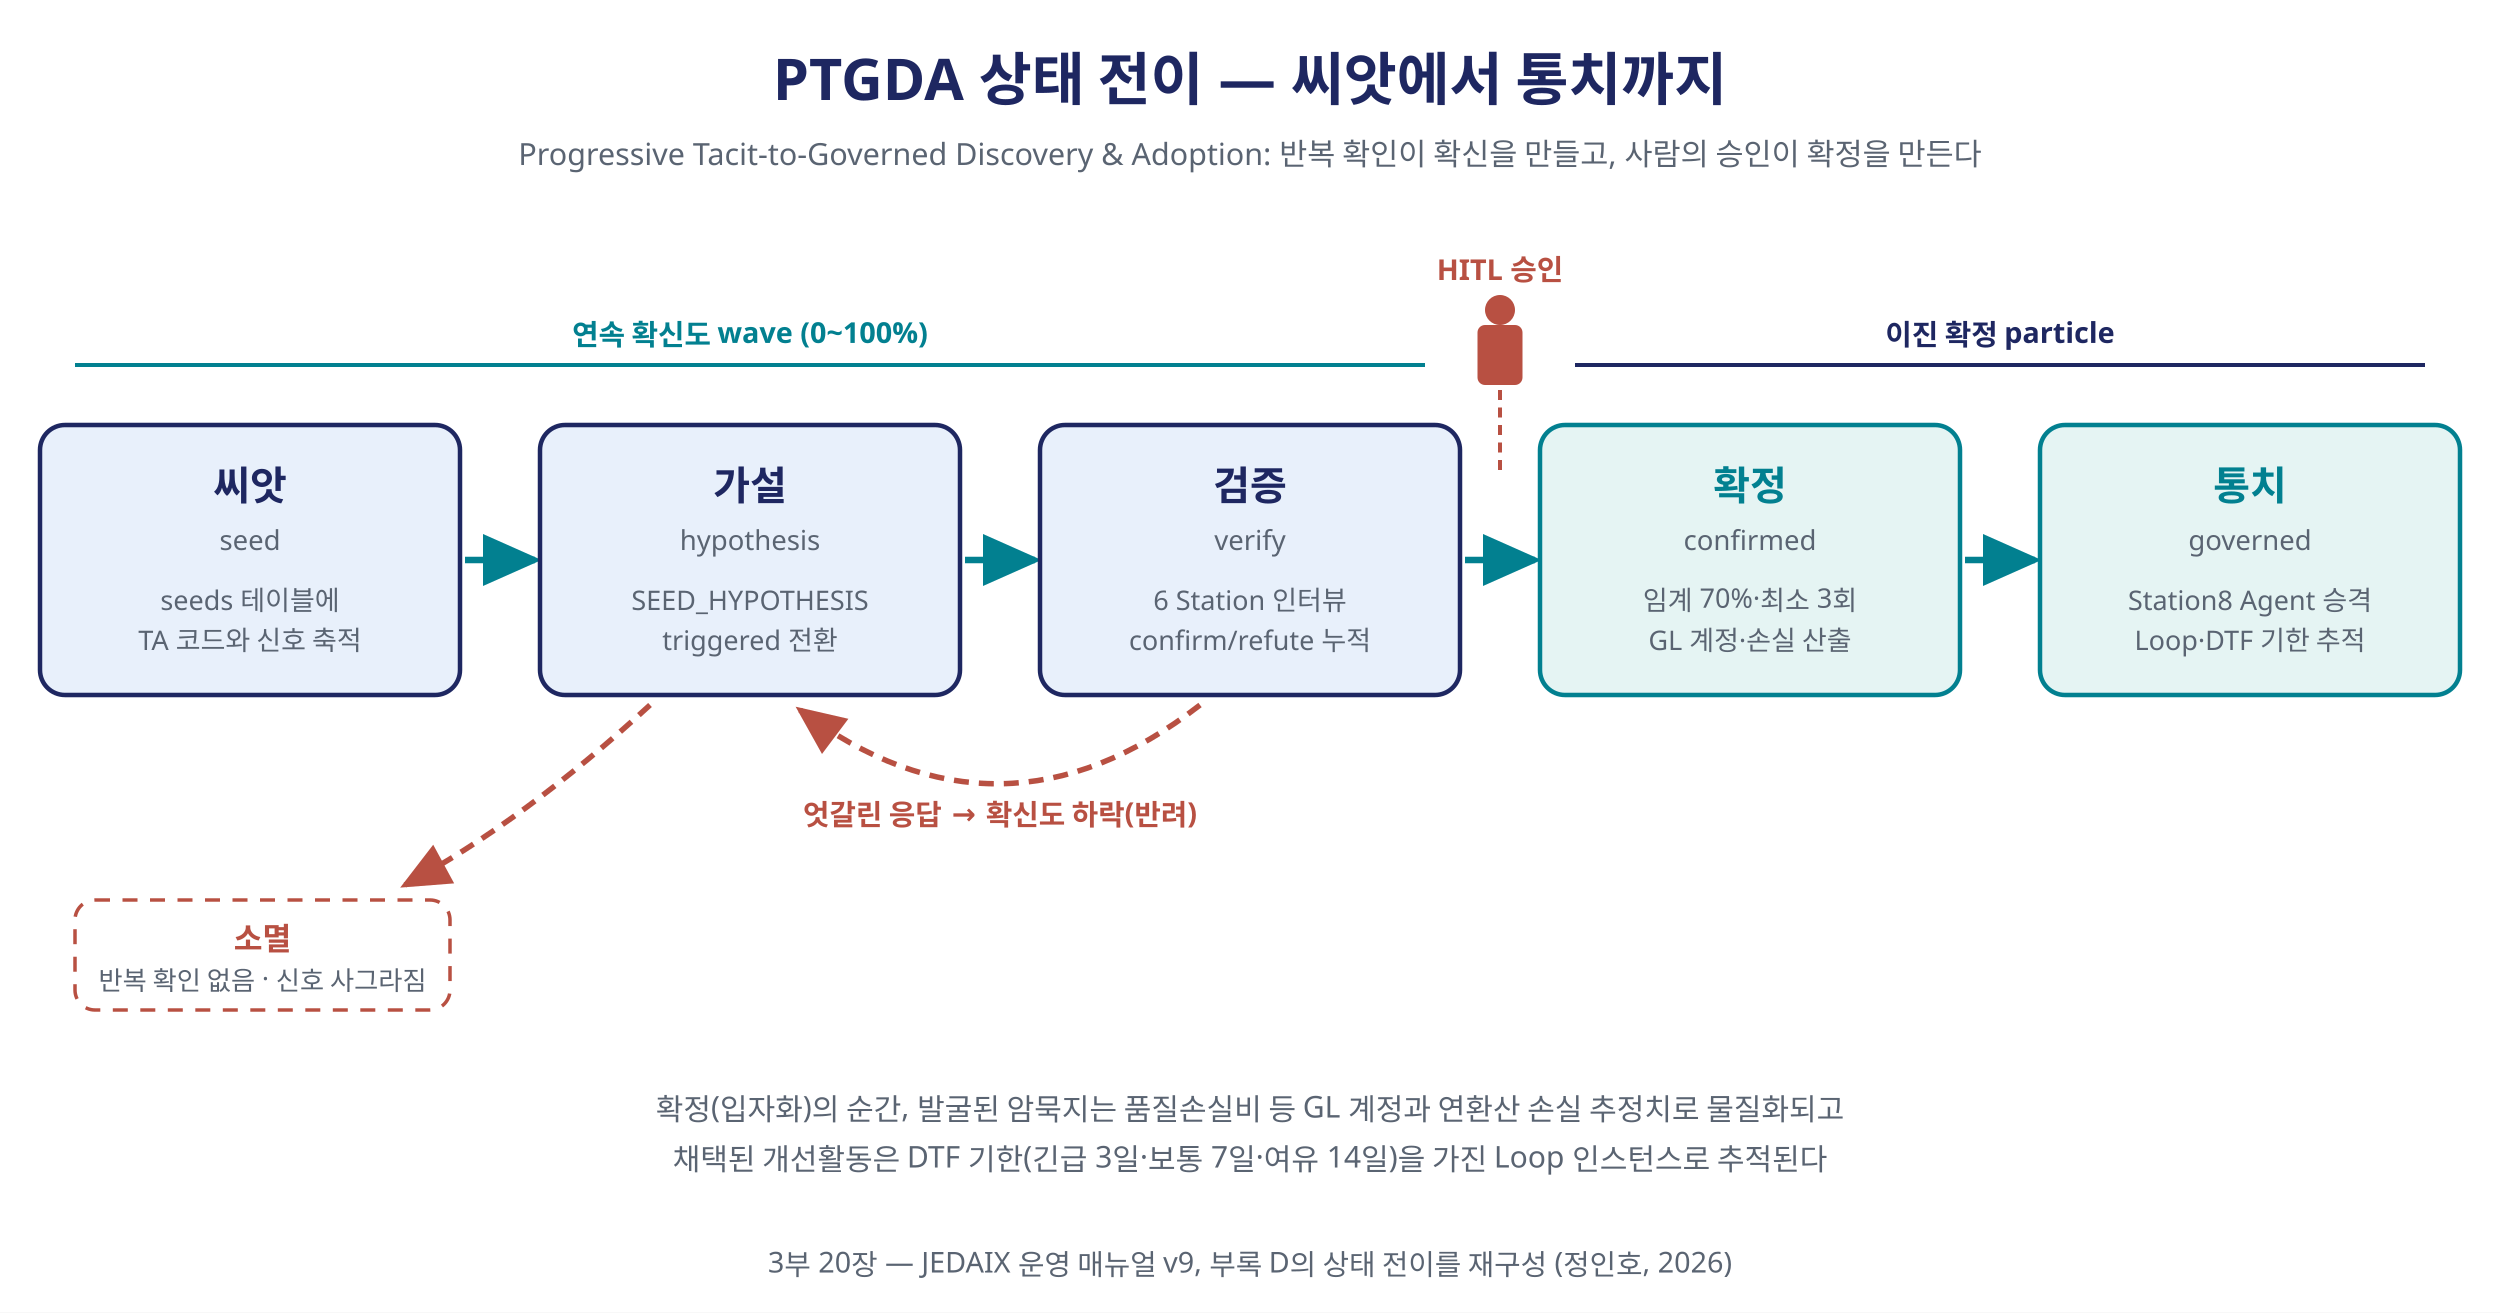
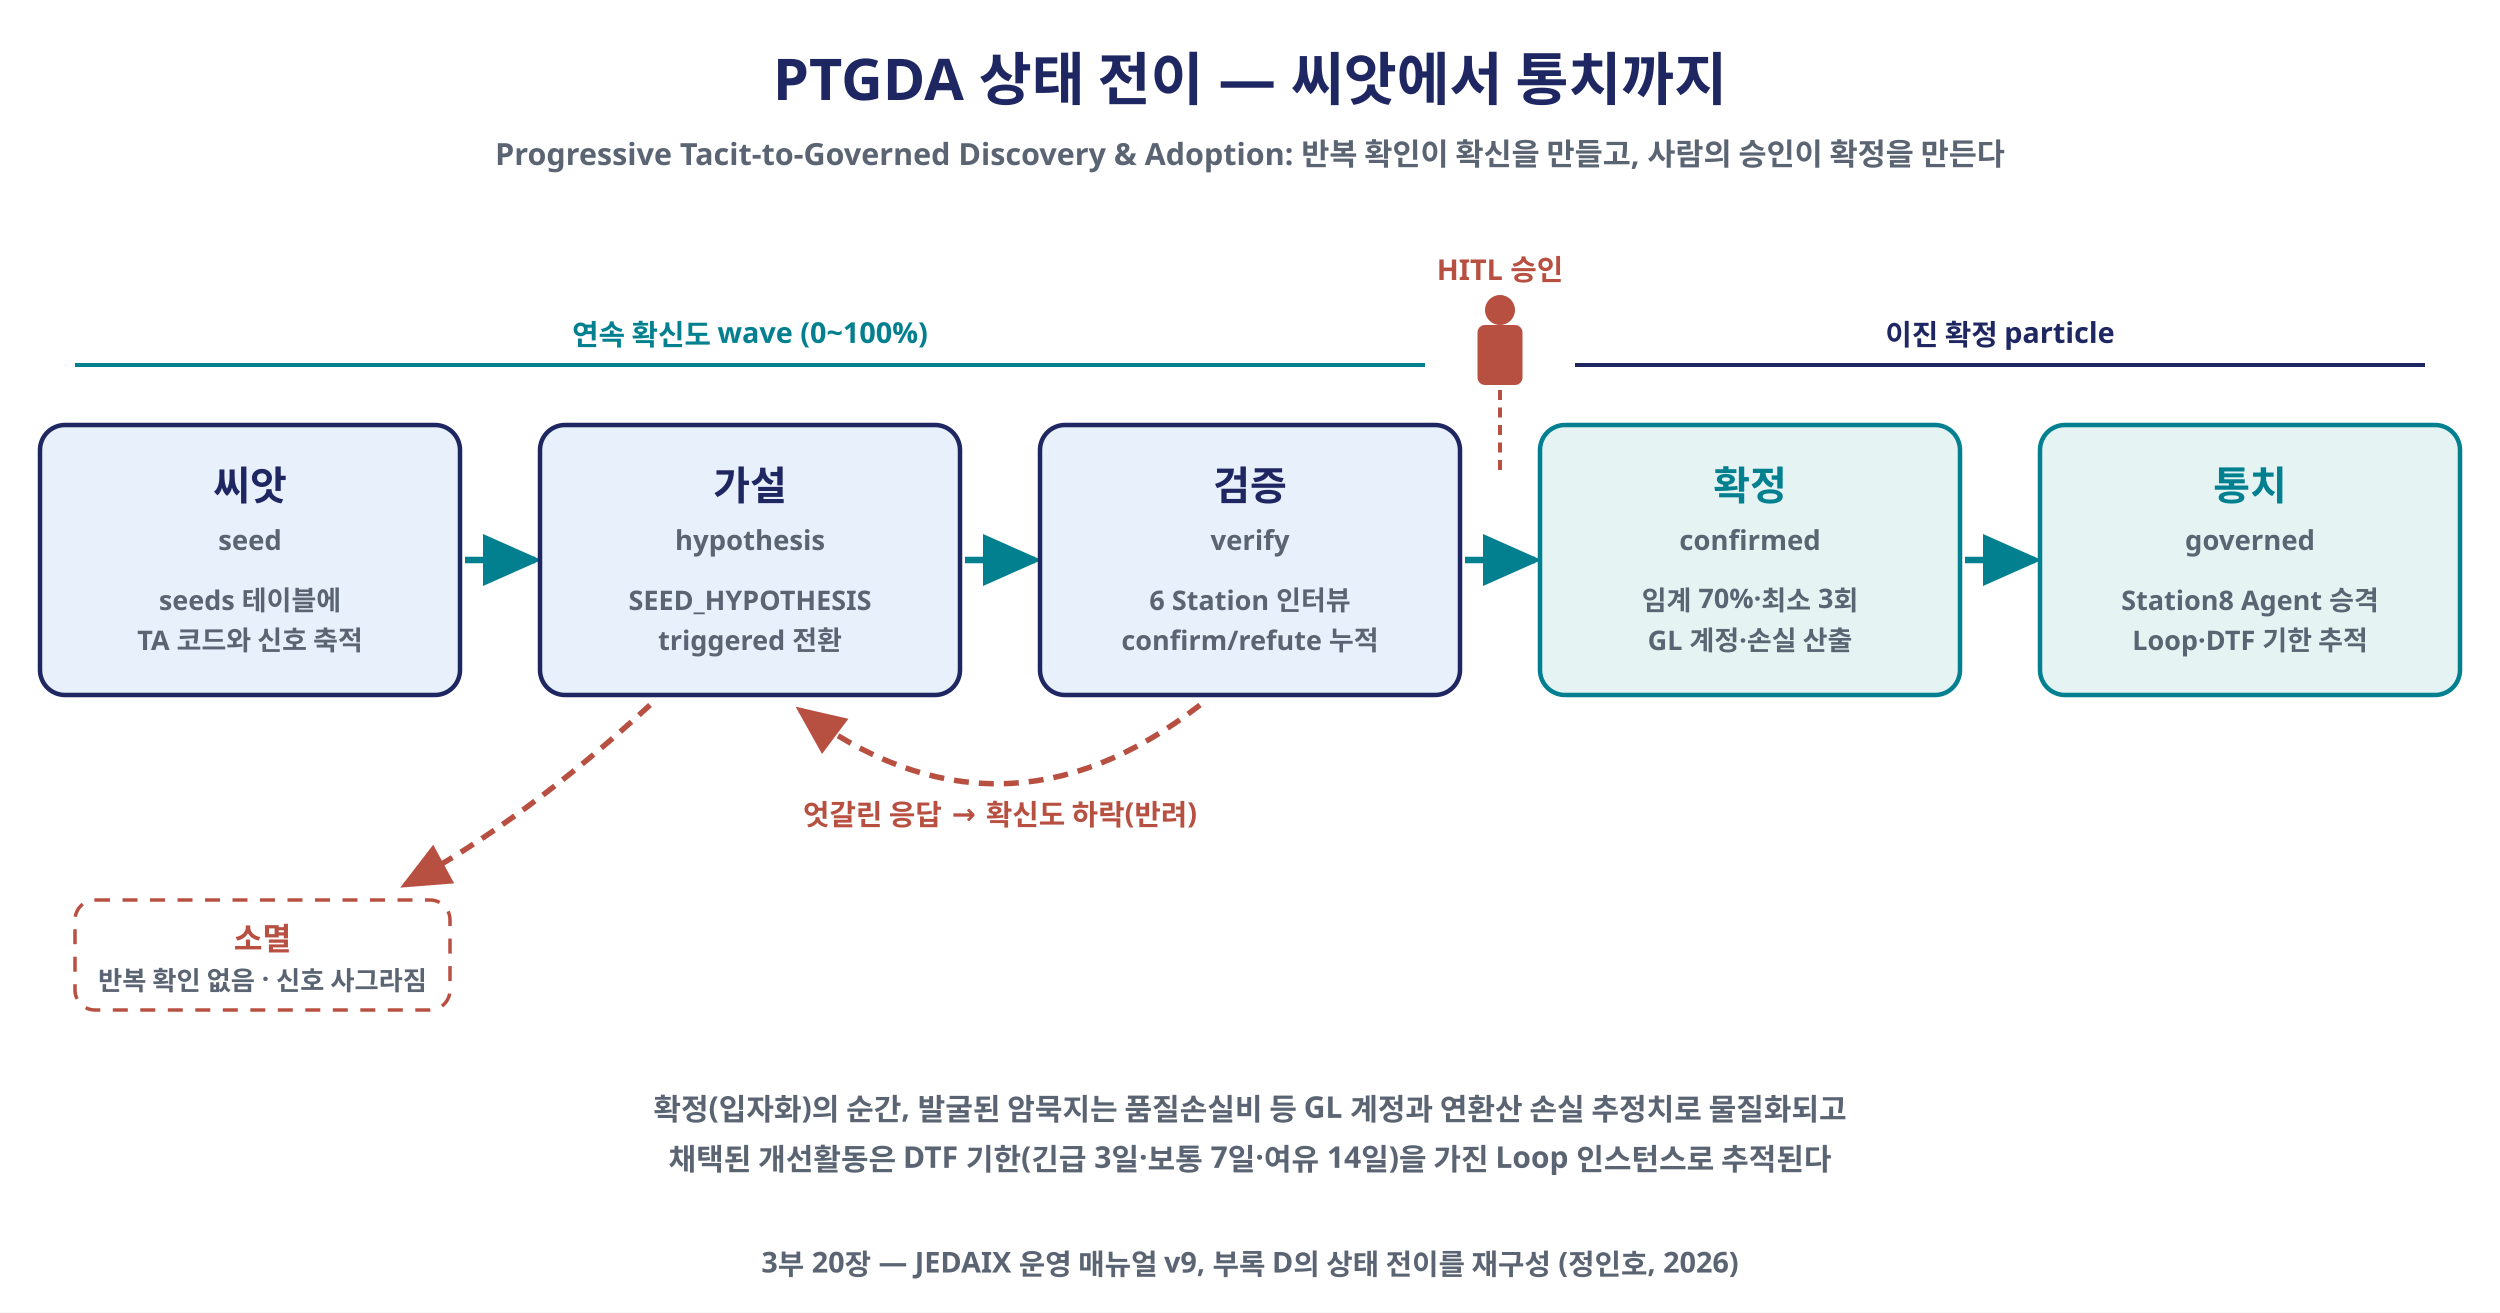
<svg xmlns="http://www.w3.org/2000/svg" width="1000" height="525" viewBox="0 0 1000 525">
  <rect width="1000" height="525" fill="#FFFFFF" />
  <defs>
    <marker id="ah" markerWidth="10" markerHeight="8" refX="8" refY="4" orient="auto">
      <path d="M0,0 L9,4 L0,8 z" fill="#1E2761" />
    </marker>
    <marker id="ahT" markerWidth="10" markerHeight="8" refX="8" refY="4" orient="auto">
      <path d="M0,0 L9,4 L0,8 z" fill="#028090" />
    </marker>
    <marker id="ahA" markerWidth="10" markerHeight="8" refX="8" refY="4" orient="auto">
      <path d="M0,0 L9,4 L0,8 z" fill="#B85042" />
    </marker>
    <marker id="ahG" markerWidth="10" markerHeight="8" refX="8" refY="4" orient="auto">
      <path d="M0,0 L9,4 L0,8 z" fill="#5A6472" />
    </marker>
  </defs>
  <text x="500.0" y="40" font-family="NanumGothic" font-size="23" font-weight="bold" fill="#1E2761" text-anchor="middle">PTGDA 상태 전이 — 씨앗에서 통치까지</text>
-   <text x="500.0" y="66" font-family="NanumGothic" font-size="12.2" font-weight="normal" fill="#5A6472" text-anchor="middle">Progressive Tacit-to-Governed Discovery &amp; Adoption: 반복 확인이 확신을 만들고, 사람의 승인이 확정을 만든다</text>
+   <text x="500.0" y="66" font-family="NanumGothic" font-size="12.2" font-weight="bold" fill="#5A6472" text-anchor="middle">Progressive Tacit-to-Governed Discovery &amp; Adoption: 반복 확인이 확신을 만들고, 사람의 승인이 확정을 만든다</text>
  <rect x="16.0" y="170" width="168" height="108" rx="10" fill="#E8F0FB" stroke="#1E2761" stroke-width="1.8" />
  <text x="100.0" y="200" font-family="NanumGothic" font-size="16" font-weight="bold" fill="#1E2761" text-anchor="middle">씨앗</text>
-   <text x="100.0" y="220" font-family="NanumGothic" font-size="11" font-weight="normal" fill="#5A6472" text-anchor="middle">seed</text>
-   <text x="100.0" y="244" font-family="NanumGothic" font-size="10.8" font-weight="normal" fill="#5A6472" text-anchor="middle">seeds 테이블에</text>
-   <text x="100.0" y="260" font-family="NanumGothic" font-size="10.8" font-weight="normal" fill="#5A6472" text-anchor="middle">TA 코드와 신호 축적</text>
+   <text x="100.0" y="220" font-family="NanumGothic" font-size="11" font-weight="bold" fill="#5A6472" text-anchor="middle">seed</text>
+   <text x="100.0" y="244" font-family="NanumGothic" font-size="10.8" font-weight="bold" fill="#5A6472" text-anchor="middle">seeds 테이블에</text>
+   <text x="100.0" y="260" font-family="NanumGothic" font-size="10.8" font-weight="bold" fill="#5A6472" text-anchor="middle">TA 코드와 신호 축적</text>
  <line x1="186.0" y1="224.0" x2="214.0" y2="224.0" stroke="#028090" stroke-width="2.6" marker-end="url(#ahT)" />
  <rect x="216.0" y="170" width="168" height="108" rx="10" fill="#E8F0FB" stroke="#1E2761" stroke-width="1.8" />
  <text x="300.0" y="200" font-family="NanumGothic" font-size="16" font-weight="bold" fill="#1E2761" text-anchor="middle">가설</text>
-   <text x="300.0" y="220" font-family="NanumGothic" font-size="11" font-weight="normal" fill="#5A6472" text-anchor="middle">hypothesis</text>
-   <text x="300.0" y="244" font-family="NanumGothic" font-size="10.8" font-weight="normal" fill="#5A6472" text-anchor="middle">SEED_HYPOTHESIS</text>
-   <text x="300.0" y="260" font-family="NanumGothic" font-size="10.8" font-weight="normal" fill="#5A6472" text-anchor="middle">triggered 전환</text>
+   <text x="300.0" y="220" font-family="NanumGothic" font-size="11" font-weight="bold" fill="#5A6472" text-anchor="middle">hypothesis</text>
+   <text x="300.0" y="244" font-family="NanumGothic" font-size="10.8" font-weight="bold" fill="#5A6472" text-anchor="middle">SEED_HYPOTHESIS</text>
+   <text x="300.0" y="260" font-family="NanumGothic" font-size="10.8" font-weight="bold" fill="#5A6472" text-anchor="middle">triggered 전환</text>
  <line x1="386.0" y1="224.0" x2="414.0" y2="224.0" stroke="#028090" stroke-width="2.6" marker-end="url(#ahT)" />
  <rect x="416.0" y="170" width="168" height="108" rx="10" fill="#E8F0FB" stroke="#1E2761" stroke-width="1.8" />
  <text x="500.0" y="200" font-family="NanumGothic" font-size="16" font-weight="bold" fill="#1E2761" text-anchor="middle">검증</text>
-   <text x="500.0" y="220" font-family="NanumGothic" font-size="11" font-weight="normal" fill="#5A6472" text-anchor="middle">verify</text>
-   <text x="500.0" y="244" font-family="NanumGothic" font-size="10.8" font-weight="normal" fill="#5A6472" text-anchor="middle">6 Station 인터뷰</text>
-   <text x="500.0" y="260" font-family="NanumGothic" font-size="10.8" font-weight="normal" fill="#5A6472" text-anchor="middle">confirm/refute 누적</text>
+   <text x="500.0" y="220" font-family="NanumGothic" font-size="11" font-weight="bold" fill="#5A6472" text-anchor="middle">verify</text>
+   <text x="500.0" y="244" font-family="NanumGothic" font-size="10.8" font-weight="bold" fill="#5A6472" text-anchor="middle">6 Station 인터뷰</text>
+   <text x="500.0" y="260" font-family="NanumGothic" font-size="10.8" font-weight="bold" fill="#5A6472" text-anchor="middle">confirm/refute 누적</text>
  <line x1="586.0" y1="224.0" x2="614.0" y2="224.0" stroke="#028090" stroke-width="2.6" marker-end="url(#ahT)" />
  <rect x="616.0" y="170" width="168" height="108" rx="10" fill="#E5F4F3" stroke="#028090" stroke-width="1.8" />
  <text x="700.0" y="200" font-family="NanumGothic" font-size="16" font-weight="bold" fill="#028090" text-anchor="middle">확정</text>
-   <text x="700.0" y="220" font-family="NanumGothic" font-size="11" font-weight="normal" fill="#5A6472" text-anchor="middle">confirmed</text>
-   <text x="700.0" y="244" font-family="NanumGothic" font-size="10.8" font-weight="normal" fill="#5A6472" text-anchor="middle">임계 70%·최소 3회</text>
-   <text x="700.0" y="260" font-family="NanumGothic" font-size="10.8" font-weight="normal" fill="#5A6472" text-anchor="middle">GL 계정·손실 산출</text>
+   <text x="700.0" y="220" font-family="NanumGothic" font-size="11" font-weight="bold" fill="#5A6472" text-anchor="middle">confirmed</text>
+   <text x="700.0" y="244" font-family="NanumGothic" font-size="10.8" font-weight="bold" fill="#5A6472" text-anchor="middle">임계 70%·최소 3회</text>
+   <text x="700.0" y="260" font-family="NanumGothic" font-size="10.8" font-weight="bold" fill="#5A6472" text-anchor="middle">GL 계정·손실 산출</text>
  <line x1="786.0" y1="224.0" x2="814.0" y2="224.0" stroke="#028090" stroke-width="2.6" marker-end="url(#ahT)" />
  <rect x="816.0" y="170" width="168" height="108" rx="10" fill="#E5F4F3" stroke="#028090" stroke-width="1.8" />
  <text x="900.0" y="200" font-family="NanumGothic" font-size="16" font-weight="bold" fill="#028090" text-anchor="middle">통치</text>
-   <text x="900.0" y="220" font-family="NanumGothic" font-size="11" font-weight="normal" fill="#5A6472" text-anchor="middle">governed</text>
-   <text x="900.0" y="244" font-family="NanumGothic" font-size="10.8" font-weight="normal" fill="#5A6472" text-anchor="middle">Station8 Agent 승격</text>
-   <text x="900.0" y="260" font-family="NanumGothic" font-size="10.8" font-weight="normal" fill="#5A6472" text-anchor="middle">Loop·DTF 기한 추적</text>
+   <text x="900.0" y="220" font-family="NanumGothic" font-size="11" font-weight="bold" fill="#5A6472" text-anchor="middle">governed</text>
+   <text x="900.0" y="244" font-family="NanumGothic" font-size="10.8" font-weight="bold" fill="#5A6472" text-anchor="middle">Station8 Agent 승격</text>
+   <text x="900.0" y="260" font-family="NanumGothic" font-size="10.8" font-weight="bold" fill="#5A6472" text-anchor="middle">Loop·DTF 기한 추적</text>
  <rect x="591.0" y="130" width="18" height="24" rx="3" fill="#B85042" />
  <circle cx="600.0" cy="124" r="6" fill="#B85042" />
  <text x="600.0" y="112" font-family="NanumGothic" font-size="11.5" font-weight="bold" fill="#B85042" text-anchor="middle">HITL 승인</text>
  <line x1="600.0" y1="156" x2="600.0" y2="188" stroke="#B85042" stroke-width="1.6" stroke-dasharray="4,3" />
  <path d="M480.0,282 Q400.0,344 320.0,284" fill="none" stroke="#B85042" stroke-width="2.2" marker-end="url(#ahA)" stroke-dasharray="6,4" />
  <text x="400.0" y="330" font-family="NanumGothic" font-size="11.5" font-weight="bold" fill="#B85042" text-anchor="middle">엇갈린 응답 → 확신도 하락(반려)</text>
  <path d="M260.0,282 Q210.0,328 162.0,354" fill="none" stroke="#B85042" stroke-width="2.2" marker-end="url(#ahA)" stroke-dasharray="6,4" />
  <rect x="30.0" y="360" width="150" height="44" rx="8" fill="none" stroke="#B85042" stroke-width="1.4" stroke-dasharray="6,5" />
  <text x="105.0" y="380" font-family="NanumGothic" font-size="12.5" font-weight="bold" fill="#B85042" text-anchor="middle">소멸</text>
-   <text x="105.0" y="396" font-family="NanumGothic" font-size="10.5" font-weight="normal" fill="#5A6472" text-anchor="middle">반복 확인 없음 · 신호 사그라짐</text>
+   <text x="105.0" y="396" font-family="NanumGothic" font-size="10.5" font-weight="bold" fill="#5A6472" text-anchor="middle">반복 확인 없음 · 신호 사그라짐</text>
  <line x1="30.0" y1="146" x2="570.0" y2="146" stroke="#028090" stroke-width="1.6" />
  <text x="300.0" y="138" font-family="NanumGothic" font-size="11.5" font-weight="bold" fill="#028090" text-anchor="middle">연속 확신도 wave (0~100%)</text>
  <line x1="630.0" y1="146" x2="970.0" y2="146" stroke="#1E2761" stroke-width="1.6" />
  <text x="800.0" y="138" font-family="NanumGothic" font-size="11.5" font-weight="bold" fill="#1E2761" text-anchor="middle">이진 확정 particle</text>
-   <text x="500.0" y="448" font-family="NanumGothic" font-size="12" font-weight="normal" fill="#5A6472" text-anchor="middle">확정(입자화)의 순간, 발굴된 암묵지는 품질손실비 등 GL 계정과 연환산 손실 추정치로 물질화되고</text>
-   <text x="500.0" y="468" font-family="NanumGothic" font-size="12" font-weight="normal" fill="#5A6472" text-anchor="middle">채택된 개선활동은 DTF 기한(긴급 3일·보통 7일·여유 14일)을 가진 Loop 인스턴스로 추적된다</text>
-   <text x="500.0" y="509" font-family="NanumGothic" font-size="11.5" font-weight="normal" fill="#5A6472" text-anchor="middle">3부 20장 — JEDAIX 운영 매뉴얼 v9, 부록 D의 상태 전이를 재구성 (정인호, 2026)</text>
+   <text x="500.0" y="448" font-family="NanumGothic" font-size="12" font-weight="bold" fill="#5A6472" text-anchor="middle">확정(입자화)의 순간, 발굴된 암묵지는 품질손실비 등 GL 계정과 연환산 손실 추정치로 물질화되고</text>
+   <text x="500.0" y="468" font-family="NanumGothic" font-size="12" font-weight="bold" fill="#5A6472" text-anchor="middle">채택된 개선활동은 DTF 기한(긴급 3일·보통 7일·여유 14일)을 가진 Loop 인스턴스로 추적된다</text>
+   <text x="500.0" y="509" font-family="NanumGothic" font-size="11.5" font-weight="bold" fill="#5A6472" text-anchor="middle">3부 20장 — JEDAIX 운영 매뉴얼 v9, 부록 D의 상태 전이를 재구성 (정인호, 2026)</text>
</svg>
